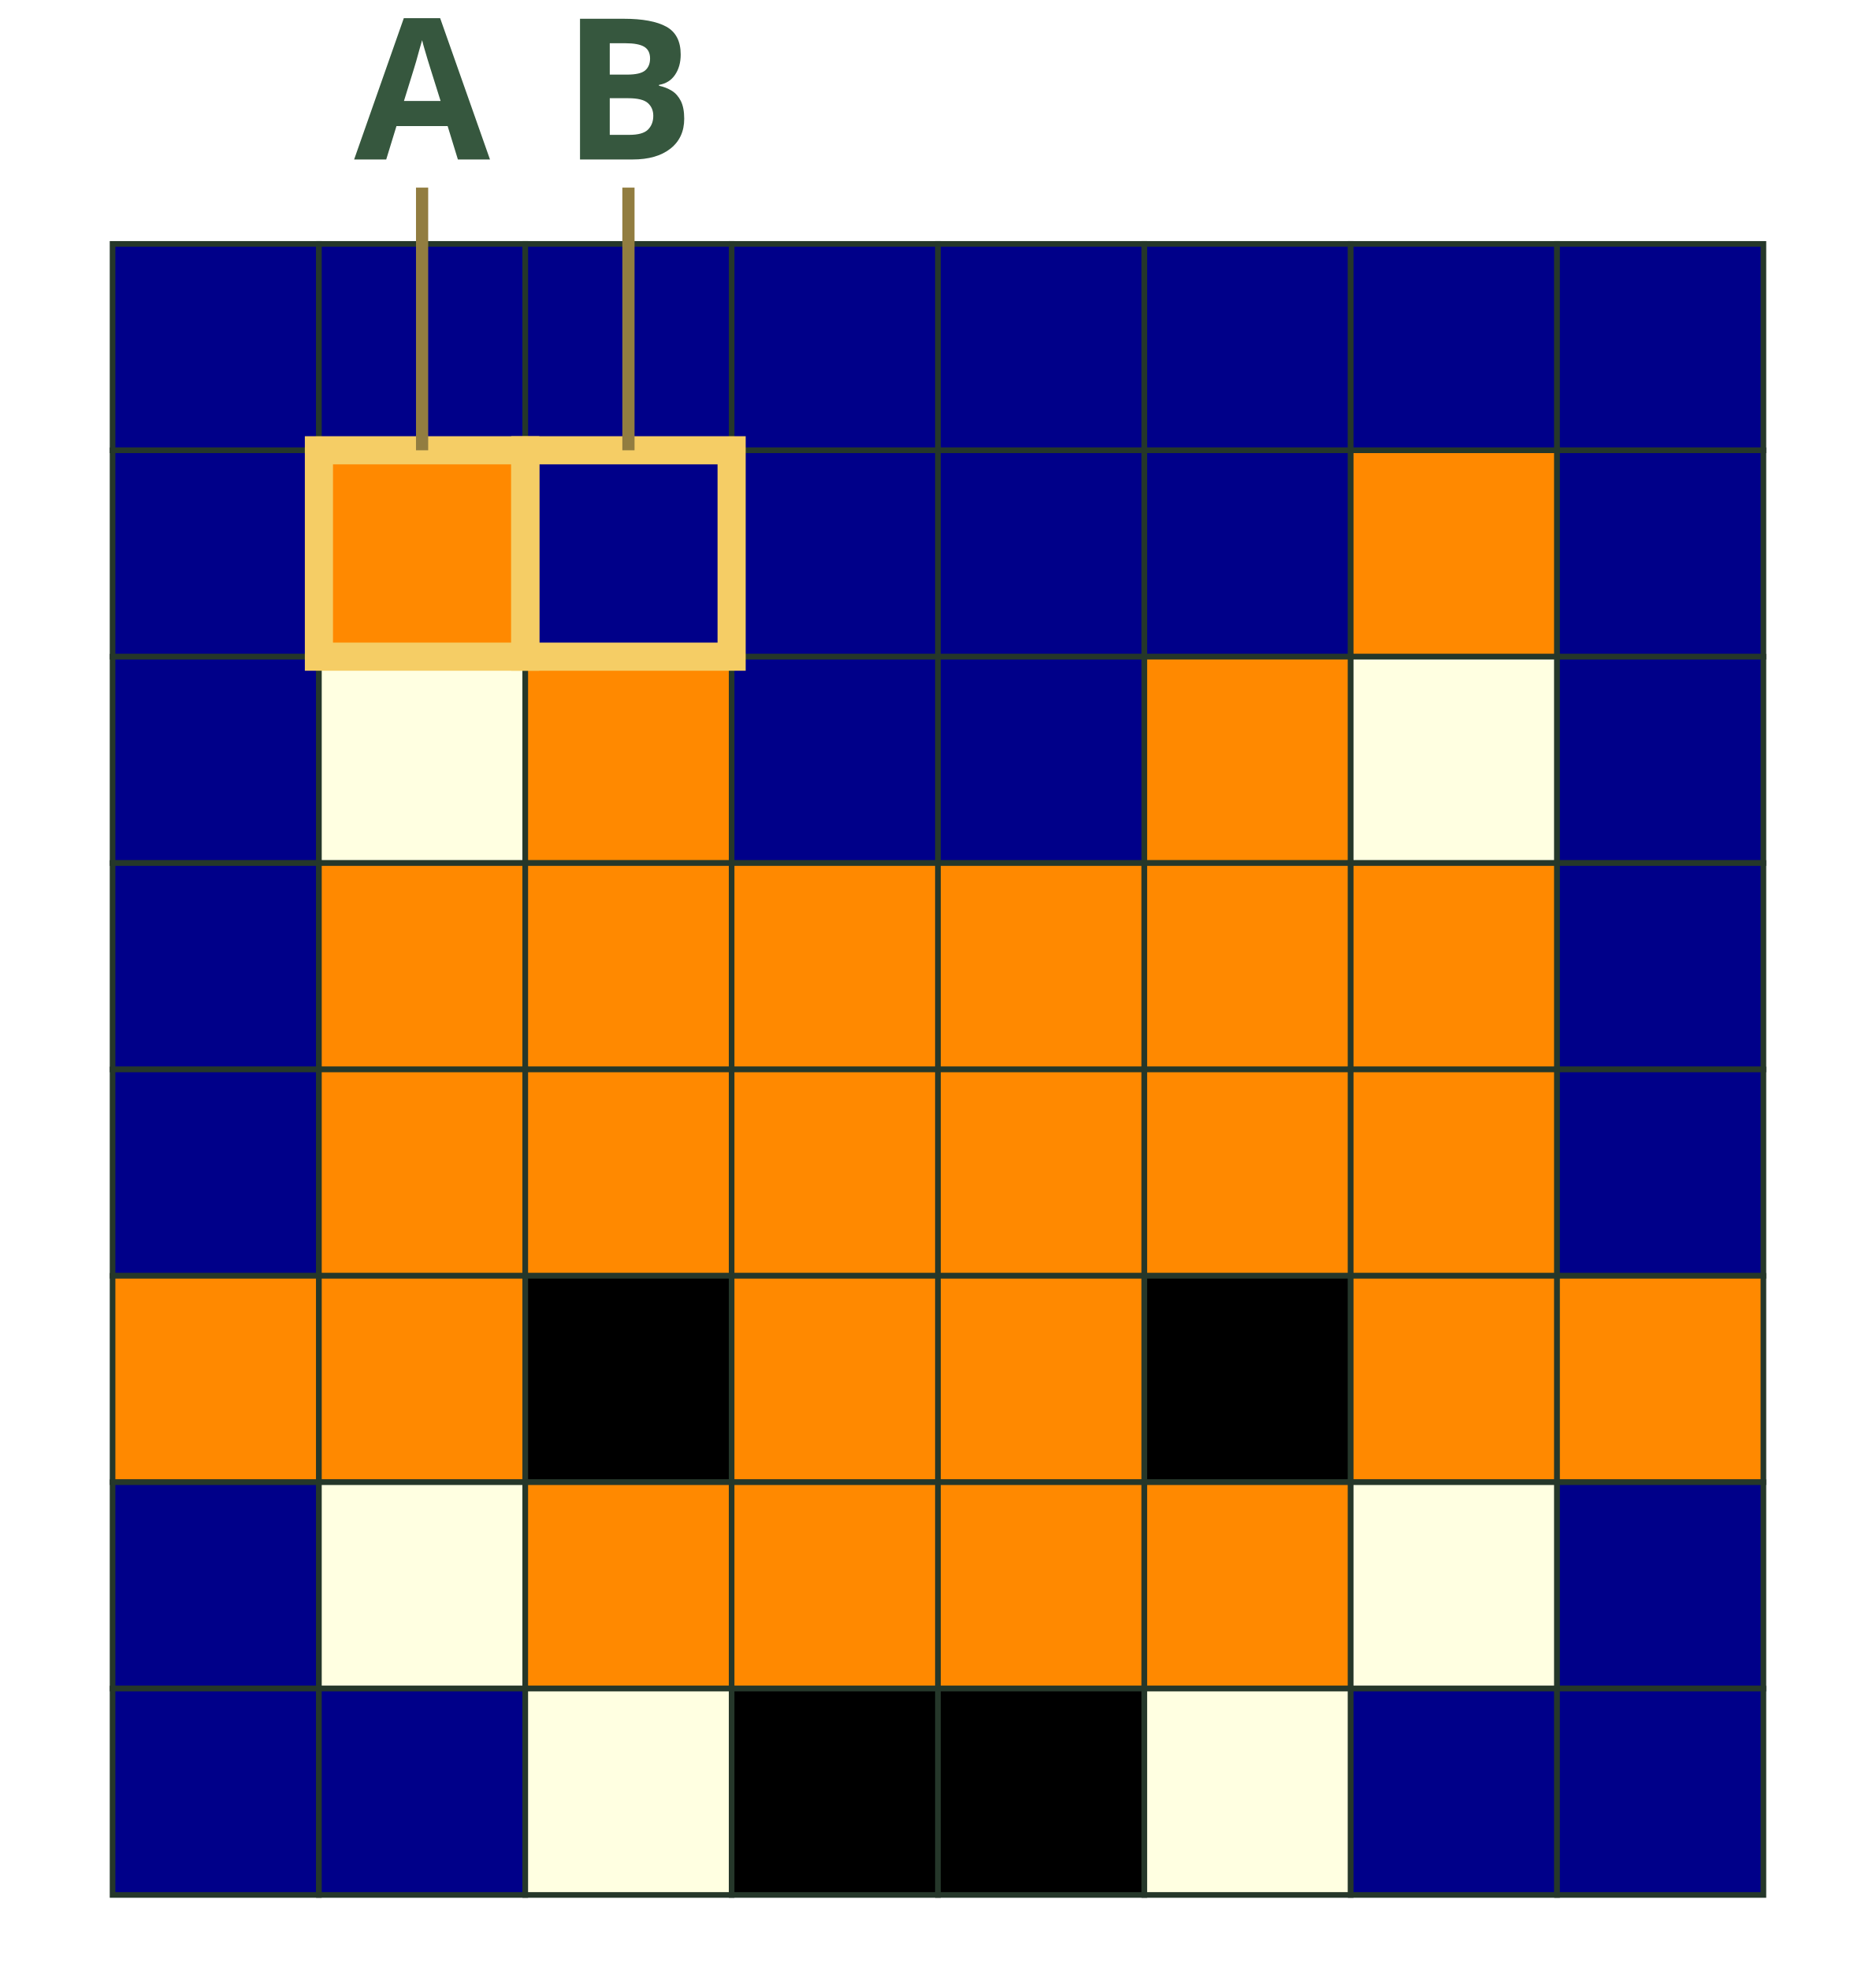
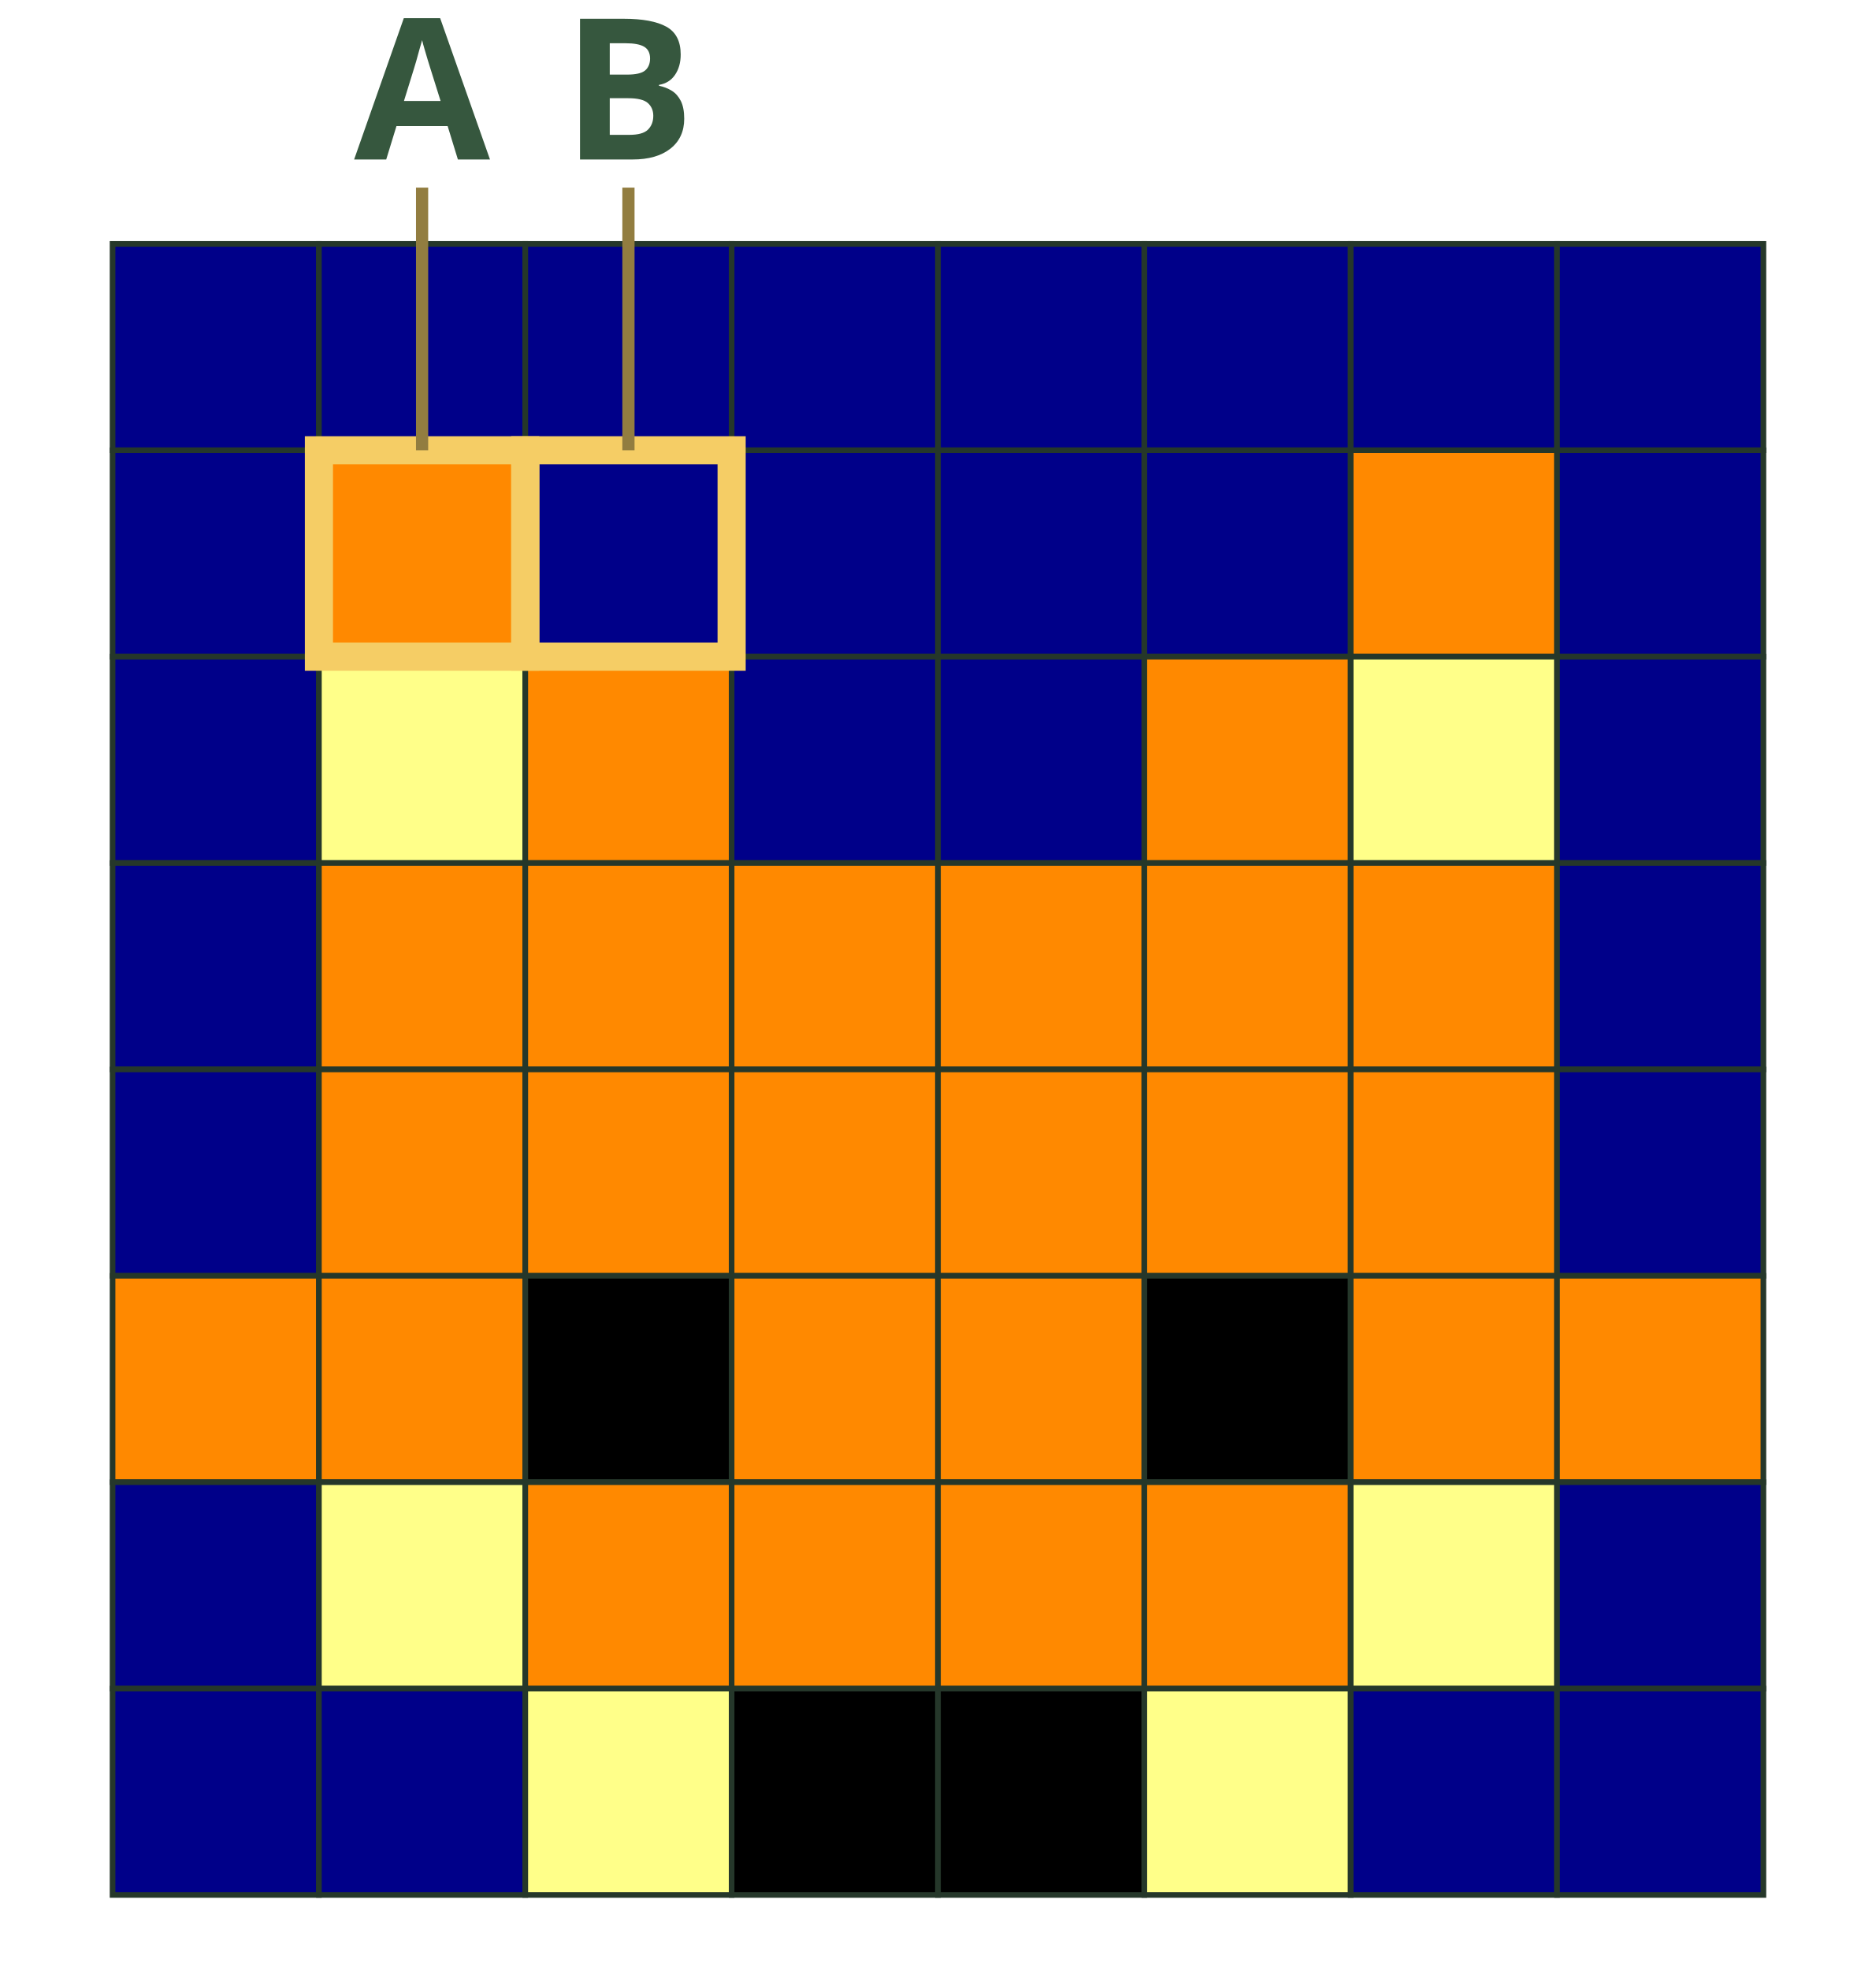
<svg xmlns="http://www.w3.org/2000/svg" width="200" height="210" viewBox="0 0 200 210" role="img" aria-labelledby="title desc">
  <style>text{font:bold 21px system-ui,sans-serif;fill:#36573e}</style>
  <rect data-pixel="0" x="12" y="26" width="22" height="22" fill="rgb(0, 0, 137)" stroke="#25372a" stroke-width=".6" />
  <rect data-pixel="1" x="34" y="26" width="22" height="22" fill="rgb(0, 0, 137)" stroke="#25372a" stroke-width=".6" />
  <rect data-pixel="2" x="56" y="26" width="22" height="22" fill="rgb(0, 0, 137)" stroke="#25372a" stroke-width=".6" />
  <rect data-pixel="3" x="78" y="26" width="22" height="22" fill="rgb(0, 0, 137)" stroke="#25372a" stroke-width=".6" />
  <rect data-pixel="4" x="100" y="26" width="22" height="22" fill="rgb(0, 0, 137)" stroke="#25372a" stroke-width=".6" />
  <rect data-pixel="5" x="122" y="26" width="22" height="22" fill="rgb(0, 0, 137)" stroke="#25372a" stroke-width=".6" />
  <rect data-pixel="6" x="144" y="26" width="22" height="22" fill="rgb(0, 0, 137)" stroke="#25372a" stroke-width=".6" />
  <rect data-pixel="7" x="166" y="26" width="22" height="22" fill="rgb(0, 0, 137)" stroke="#25372a" stroke-width=".6" />
  <rect data-pixel="8" x="12" y="48" width="22" height="22" fill="rgb(0, 0, 137)" stroke="#25372a" stroke-width=".6" />
  <rect data-pixel="9" x="34" y="48" width="22" height="22" fill="rgb(255, 137, 0)" stroke="#25372a" stroke-width=".6" />
  <rect data-pixel="10" x="56" y="48" width="22" height="22" fill="rgb(0, 0, 137)" stroke="#25372a" stroke-width=".6" />
  <rect data-pixel="11" x="78" y="48" width="22" height="22" fill="rgb(0, 0, 137)" stroke="#25372a" stroke-width=".6" />
  <rect data-pixel="12" x="100" y="48" width="22" height="22" fill="rgb(0, 0, 137)" stroke="#25372a" stroke-width=".6" />
  <rect data-pixel="13" x="122" y="48" width="22" height="22" fill="rgb(0, 0, 137)" stroke="#25372a" stroke-width=".6" />
  <rect data-pixel="14" x="144" y="48" width="22" height="22" fill="rgb(255, 137, 0)" stroke="#25372a" stroke-width=".6" />
  <rect data-pixel="15" x="166" y="48" width="22" height="22" fill="rgb(0, 0, 137)" stroke="#25372a" stroke-width=".6" />
  <rect data-pixel="16" x="12" y="70" width="22" height="22" fill="rgb(0, 0, 137)" stroke="#25372a" stroke-width=".6" />
-   <rect data-pixel="17" x="34" y="70" width="22" height="22" fill="rgb(255, 255, 225)" stroke="#25372a" stroke-width=".6" />
+   <rect data-pixel="17" x="34" y="70" width="22" height="22" fill="rgb(255, 255, 137)" stroke="#25372a" stroke-width=".6" />
  <rect data-pixel="18" x="56" y="70" width="22" height="22" fill="rgb(255, 137, 0)" stroke="#25372a" stroke-width=".6" />
  <rect data-pixel="19" x="78" y="70" width="22" height="22" fill="rgb(0, 0, 137)" stroke="#25372a" stroke-width=".6" />
  <rect data-pixel="20" x="100" y="70" width="22" height="22" fill="rgb(0, 0, 137)" stroke="#25372a" stroke-width=".6" />
  <rect data-pixel="21" x="122" y="70" width="22" height="22" fill="rgb(255, 137, 0)" stroke="#25372a" stroke-width=".6" />
-   <rect data-pixel="22" x="144" y="70" width="22" height="22" fill="rgb(255, 255, 225)" stroke="#25372a" stroke-width=".6" />
+   <rect data-pixel="22" x="144" y="70" width="22" height="22" fill="rgb(255, 255, 137)" stroke="#25372a" stroke-width=".6" />
  <rect data-pixel="23" x="166" y="70" width="22" height="22" fill="rgb(0, 0, 137)" stroke="#25372a" stroke-width=".6" />
  <rect data-pixel="24" x="12" y="92" width="22" height="22" fill="rgb(0, 0, 137)" stroke="#25372a" stroke-width=".6" />
  <rect data-pixel="25" x="34" y="92" width="22" height="22" fill="rgb(255, 137, 0)" stroke="#25372a" stroke-width=".6" />
  <rect data-pixel="26" x="56" y="92" width="22" height="22" fill="rgb(255, 137, 0)" stroke="#25372a" stroke-width=".6" />
  <rect data-pixel="27" x="78" y="92" width="22" height="22" fill="rgb(255, 137, 0)" stroke="#25372a" stroke-width=".6" />
  <rect data-pixel="28" x="100" y="92" width="22" height="22" fill="rgb(255, 137, 0)" stroke="#25372a" stroke-width=".6" />
  <rect data-pixel="29" x="122" y="92" width="22" height="22" fill="rgb(255, 137, 0)" stroke="#25372a" stroke-width=".6" />
  <rect data-pixel="30" x="144" y="92" width="22" height="22" fill="rgb(255, 137, 0)" stroke="#25372a" stroke-width=".6" />
  <rect data-pixel="31" x="166" y="92" width="22" height="22" fill="rgb(0, 0, 137)" stroke="#25372a" stroke-width=".6" />
  <rect data-pixel="32" x="12" y="114" width="22" height="22" fill="rgb(0, 0, 137)" stroke="#25372a" stroke-width=".6" />
  <rect data-pixel="33" x="34" y="114" width="22" height="22" fill="rgb(255, 137, 0)" stroke="#25372a" stroke-width=".6" />
  <rect data-pixel="34" x="56" y="114" width="22" height="22" fill="rgb(255, 137, 0)" stroke="#25372a" stroke-width=".6" />
  <rect data-pixel="35" x="78" y="114" width="22" height="22" fill="rgb(255, 137, 0)" stroke="#25372a" stroke-width=".6" />
  <rect data-pixel="36" x="100" y="114" width="22" height="22" fill="rgb(255, 137, 0)" stroke="#25372a" stroke-width=".6" />
  <rect data-pixel="37" x="122" y="114" width="22" height="22" fill="rgb(255, 137, 0)" stroke="#25372a" stroke-width=".6" />
  <rect data-pixel="38" x="144" y="114" width="22" height="22" fill="rgb(255, 137, 0)" stroke="#25372a" stroke-width=".6" />
  <rect data-pixel="39" x="166" y="114" width="22" height="22" fill="rgb(0, 0, 137)" stroke="#25372a" stroke-width=".6" />
  <rect data-pixel="40" x="12" y="136" width="22" height="22" fill="rgb(255, 137, 0)" stroke="#25372a" stroke-width=".6" />
  <rect data-pixel="41" x="34" y="136" width="22" height="22" fill="rgb(255, 137, 0)" stroke="#25372a" stroke-width=".6" />
  <rect data-pixel="42" x="56" y="136" width="22" height="22" fill="rgb(0, 0, 0)" stroke="#25372a" stroke-width=".6" />
  <rect data-pixel="43" x="78" y="136" width="22" height="22" fill="rgb(255, 137, 0)" stroke="#25372a" stroke-width=".6" />
  <rect data-pixel="44" x="100" y="136" width="22" height="22" fill="rgb(255, 137, 0)" stroke="#25372a" stroke-width=".6" />
  <rect data-pixel="45" x="122" y="136" width="22" height="22" fill="rgb(0, 0, 0)" stroke="#25372a" stroke-width=".6" />
  <rect data-pixel="46" x="144" y="136" width="22" height="22" fill="rgb(255, 137, 0)" stroke="#25372a" stroke-width=".6" />
  <rect data-pixel="47" x="166" y="136" width="22" height="22" fill="rgb(255, 137, 0)" stroke="#25372a" stroke-width=".6" />
  <rect data-pixel="48" x="12" y="158" width="22" height="22" fill="rgb(0, 0, 137)" stroke="#25372a" stroke-width=".6" />
-   <rect data-pixel="49" x="34" y="158" width="22" height="22" fill="rgb(255, 255, 225)" stroke="#25372a" stroke-width=".6" />
+   <rect data-pixel="49" x="34" y="158" width="22" height="22" fill="rgb(255, 255, 137)" stroke="#25372a" stroke-width=".6" />
  <rect data-pixel="50" x="56" y="158" width="22" height="22" fill="rgb(255, 137, 0)" stroke="#25372a" stroke-width=".6" />
  <rect data-pixel="51" x="78" y="158" width="22" height="22" fill="rgb(255, 137, 0)" stroke="#25372a" stroke-width=".6" />
  <rect data-pixel="52" x="100" y="158" width="22" height="22" fill="rgb(255, 137, 0)" stroke="#25372a" stroke-width=".6" />
  <rect data-pixel="53" x="122" y="158" width="22" height="22" fill="rgb(255, 137, 0)" stroke="#25372a" stroke-width=".6" />
-   <rect data-pixel="54" x="144" y="158" width="22" height="22" fill="rgb(255, 255, 225)" stroke="#25372a" stroke-width=".6" />
+   <rect data-pixel="54" x="144" y="158" width="22" height="22" fill="rgb(255, 255, 137)" stroke="#25372a" stroke-width=".6" />
  <rect data-pixel="55" x="166" y="158" width="22" height="22" fill="rgb(0, 0, 137)" stroke="#25372a" stroke-width=".6" />
  <rect data-pixel="56" x="12" y="180" width="22" height="22" fill="rgb(0, 0, 137)" stroke="#25372a" stroke-width=".6" />
  <rect data-pixel="57" x="34" y="180" width="22" height="22" fill="rgb(0, 0, 137)" stroke="#25372a" stroke-width=".6" />
-   <rect data-pixel="58" x="56" y="180" width="22" height="22" fill="rgb(255, 255, 225)" stroke="#25372a" stroke-width=".6" />
+   <rect data-pixel="58" x="56" y="180" width="22" height="22" fill="rgb(255, 255, 137)" stroke="#25372a" stroke-width=".6" />
  <rect data-pixel="59" x="78" y="180" width="22" height="22" fill="rgb(0, 0, 0)" stroke="#25372a" stroke-width=".6" />
  <rect data-pixel="60" x="100" y="180" width="22" height="22" fill="rgb(0, 0, 0)" stroke="#25372a" stroke-width=".6" />
-   <rect data-pixel="61" x="122" y="180" width="22" height="22" fill="rgb(255, 255, 225)" stroke="#25372a" stroke-width=".6" />
+   <rect data-pixel="61" x="122" y="180" width="22" height="22" fill="rgb(255, 255, 137)" stroke="#25372a" stroke-width=".6" />
  <rect data-pixel="62" x="144" y="180" width="22" height="22" fill="rgb(0, 0, 137)" stroke="#25372a" stroke-width=".6" />
  <rect data-pixel="63" x="166" y="180" width="22" height="22" fill="rgb(0, 0, 137)" stroke="#25372a" stroke-width=".6" />
  <rect data-guide-cell="A" data-focus="9" x="34" y="48" width="22" height="22" fill="none" stroke="#f5cd65" stroke-width="3" />
  <path d="M45 20 V48" stroke="#927d40" stroke-width="1.3" />
  <text x="45" y="17" text-anchor="middle">A</text>
  <rect data-guide-cell="B" data-focus="10" x="56" y="48" width="22" height="22" fill="none" stroke="#f5cd65" stroke-width="3" />
  <path d="M67 20 V48" stroke="#927d40" stroke-width="1.3" />
  <text x="67" y="17" text-anchor="middle">B</text>
</svg>
